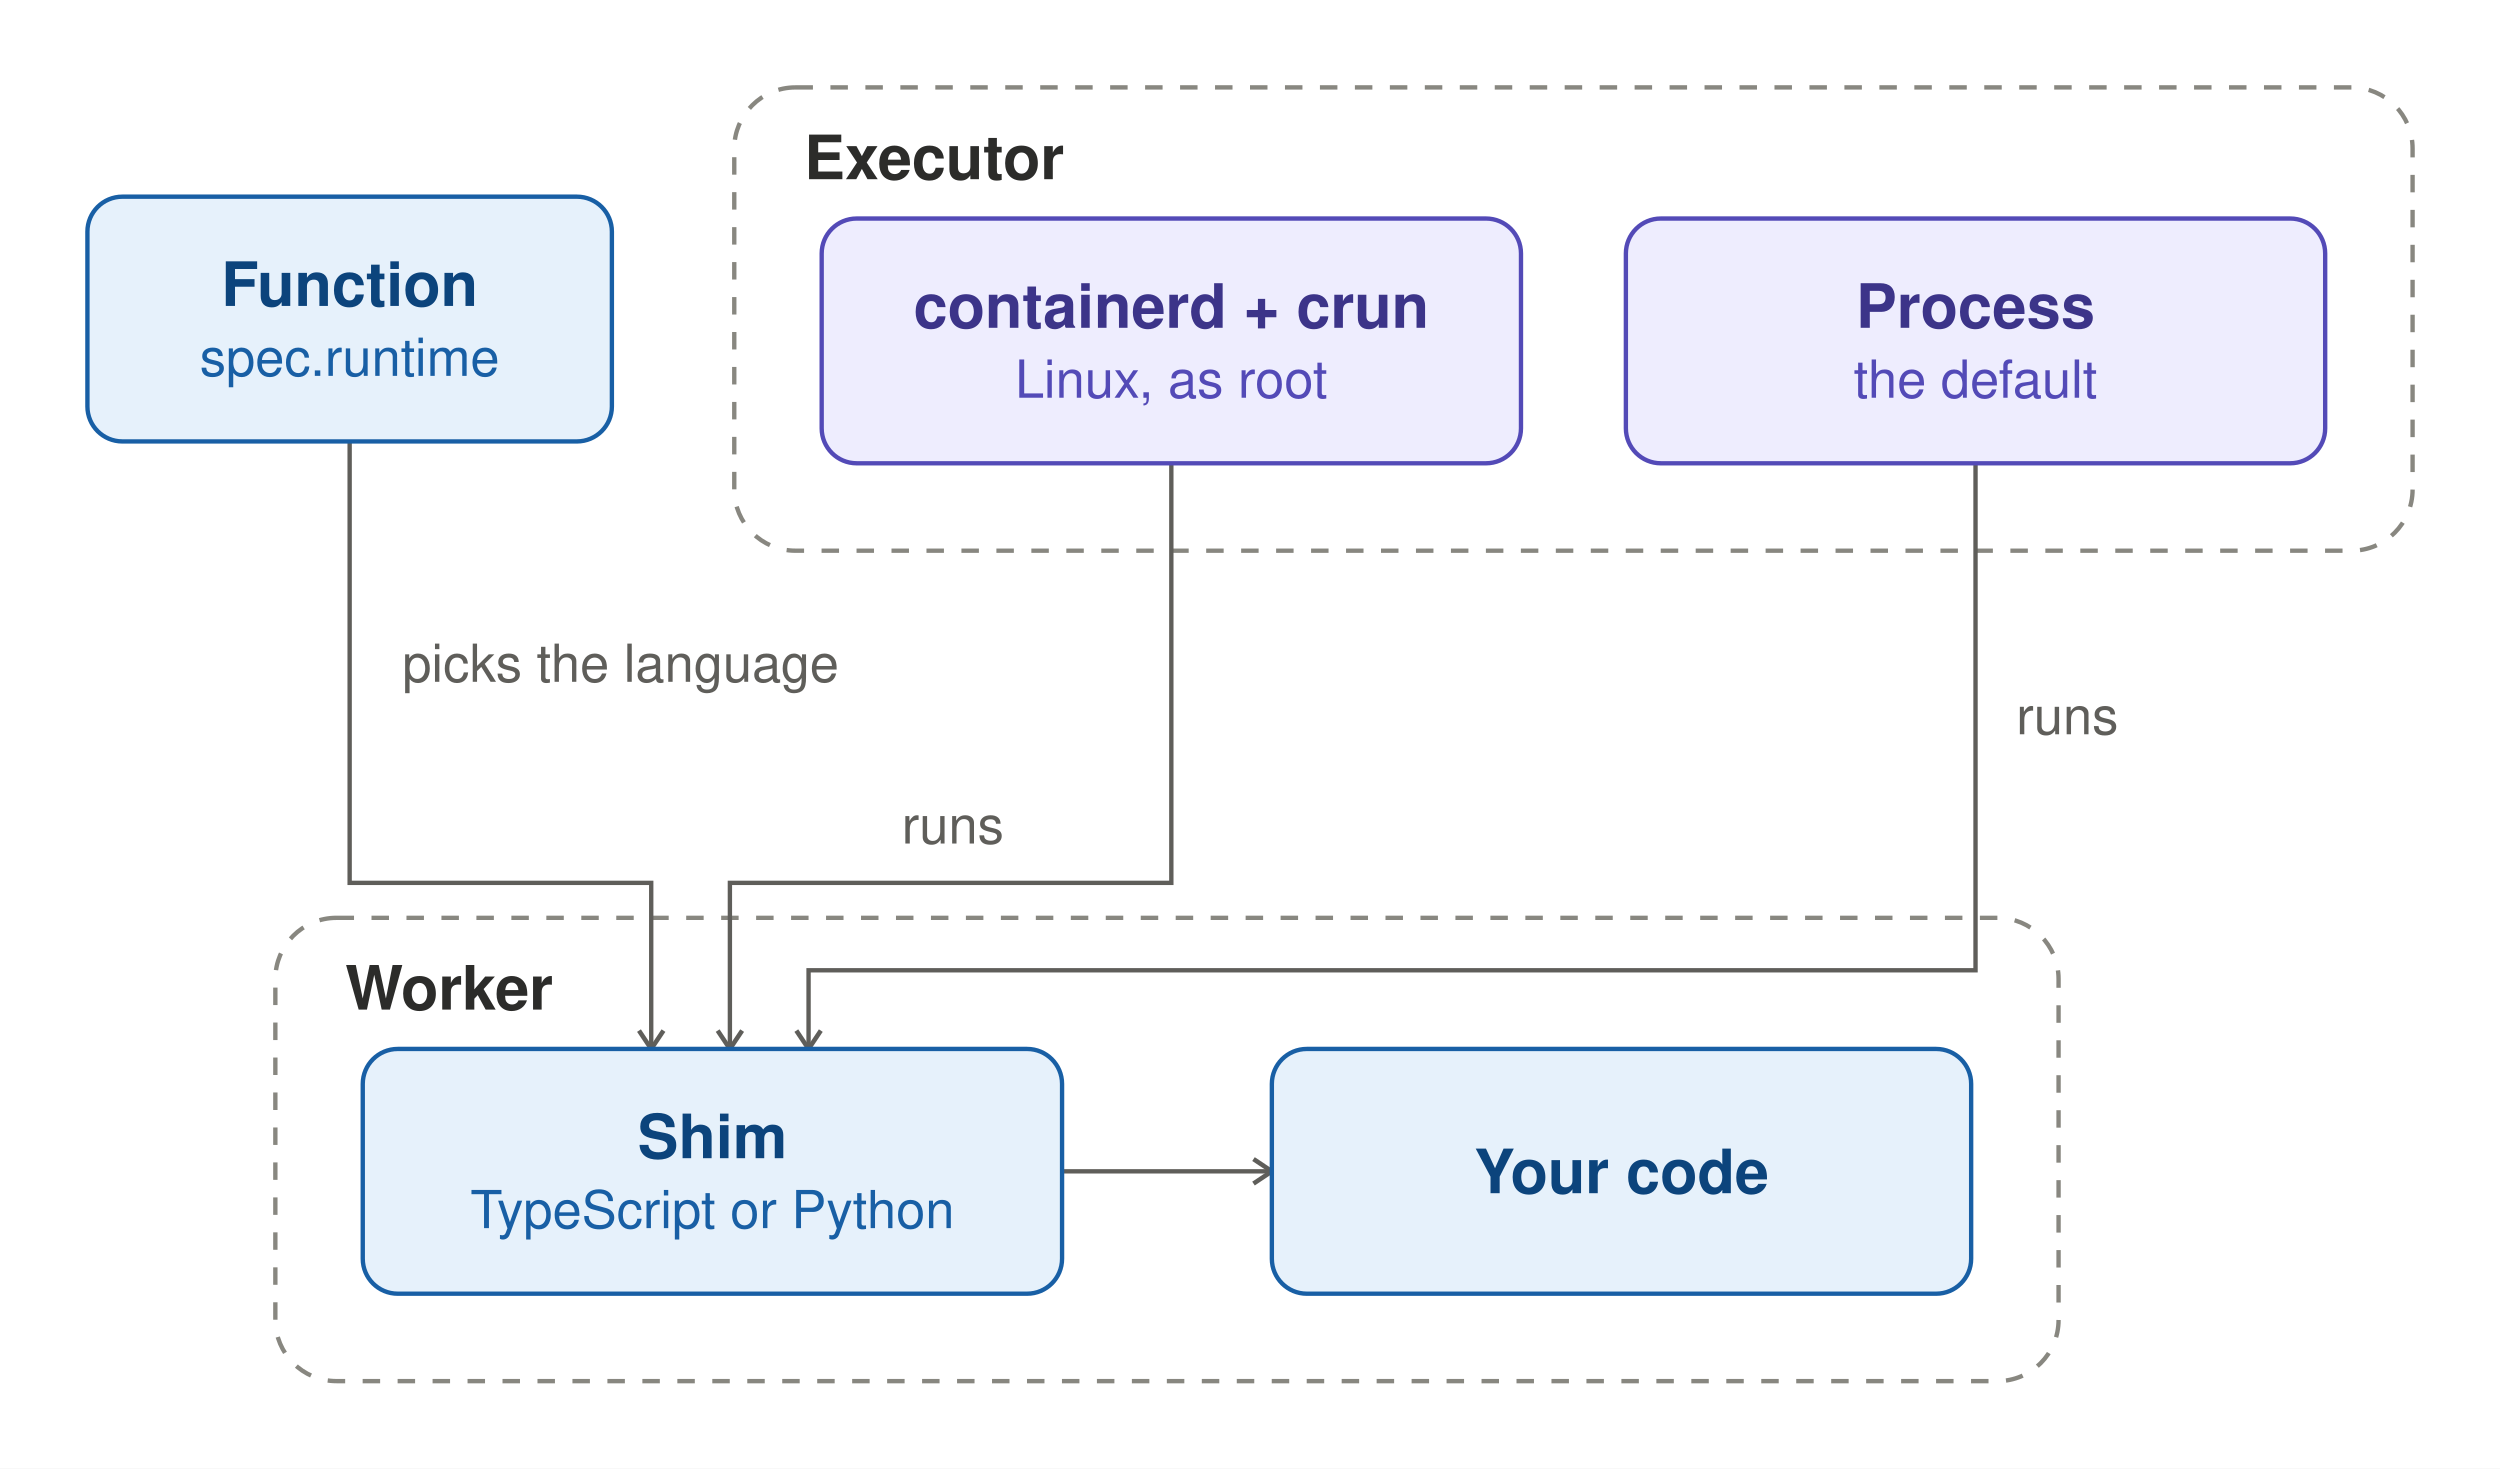
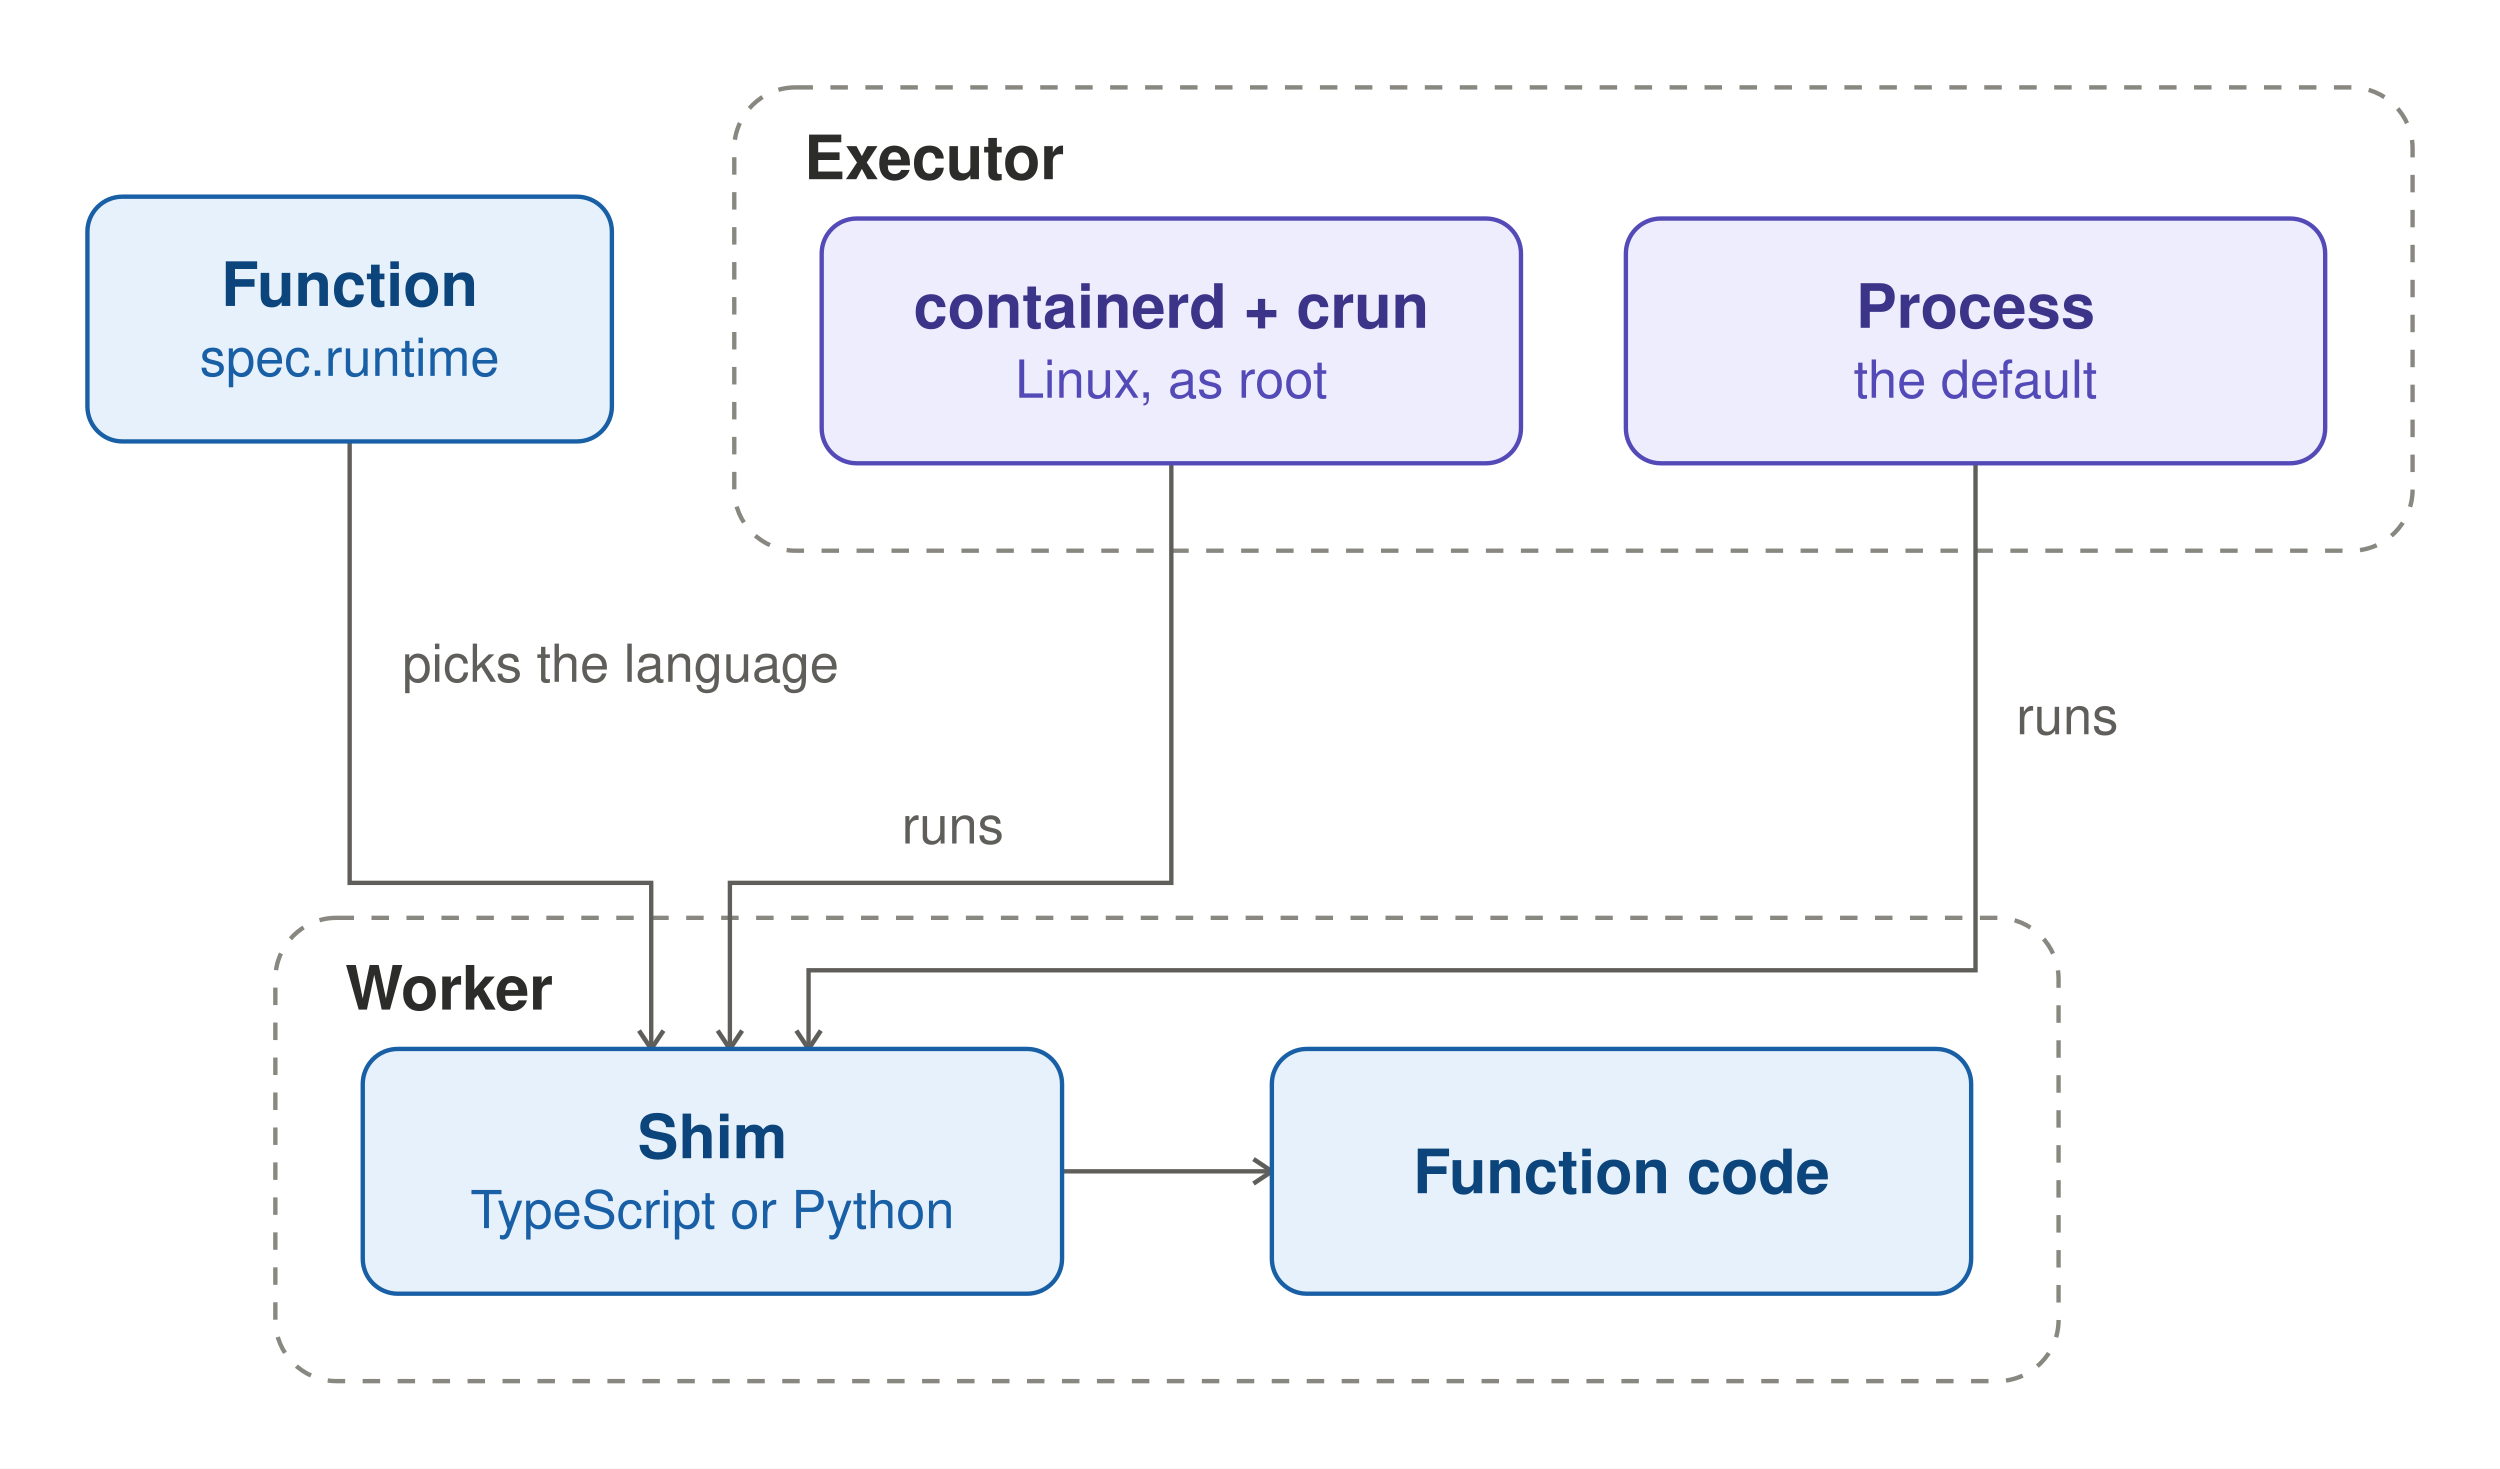
- <svg xmlns="http://www.w3.org/2000/svg" width="572" height="336" viewBox="0 0 572 336" font-family="Helvetica, Arial, sans-serif" text-anchor="middle" data-spec="title: funcd runtimes kind: flow  fn: Function | spec.runtime @blue  [Executor] purple right ctr: containerd + crun | Linux, as root proc: Process | the default [/]  [Worker] blue right shim: Shim | TypeScript or Python code: Your code [/]  fn &gt; shim: picks the language ctr &gt; shim: runs proc &gt; shim: runs shim &gt; code  " content="&lt;mxfile host=&quot;app.diagrams.net&quot;&gt;&lt;diagram id=&quot;diagram&quot; name=&quot;funcd runtimes&quot;&gt;&lt;mxGraphModel dx=&quot;800&quot; dy=&quot;600&quot; grid=&quot;1&quot; gridSize=&quot;10&quot; guides=&quot;1&quot; page=&quot;1&quot; pageWidth=&quot;572&quot; pageHeight=&quot;336&quot; math=&quot;0&quot; shadow=&quot;0&quot;&gt;&lt;root&gt;&lt;mxCell id=&quot;0&quot;/&gt;&lt;mxCell id=&quot;1&quot; parent=&quot;0&quot;/&gt;&lt;mxCell id=&quot;c1&quot; value=&quot;&amp;lt;b&amp;gt;Function&amp;lt;/b&amp;gt;&amp;lt;br&amp;gt;&amp;lt;font style=&amp;quot;font-size:12px&amp;quot; color=&amp;quot;#185FA5&amp;quot;&amp;gt;spec.runtime&amp;lt;/font&amp;gt;&quot; style=&quot;rounded=1;absoluteArcSize=1;arcSize=16;whiteSpace=wrap;html=1;fillColor=#E6F1FB;strokeColor=#185FA5;fontColor=#0C447C;fontSize=14;&quot; vertex=&quot;1&quot; parent=&quot;1&quot;&gt;&lt;mxGeometry x=&quot;20&quot; y=&quot;45&quot; width=&quot;120&quot; height=&quot;56&quot; as=&quot;geometry&quot;/&gt;&lt;/mxCell&gt;&lt;mxCell id=&quot;c2&quot; value=&quot;Executor&quot; style=&quot;rounded=1;absoluteArcSize=1;arcSize=28;dashed=1;fillColor=none;strokeColor=#888780;fontStyle=1;fontSize=14;fontColor=#2C2C2A;align=left;verticalAlign=top;spacingLeft=10;spacingTop=2;html=1;container=1;collapsible=0;&quot; vertex=&quot;1&quot; parent=&quot;1&quot;&gt;&lt;mxGeometry x=&quot;168&quot; y=&quot;20&quot; width=&quot;384.0&quot; height=&quot;106.0&quot; as=&quot;geometry&quot;/&gt;&lt;/mxCell&gt;&lt;mxCell id=&quot;c3&quot; value=&quot;&amp;lt;b&amp;gt;containerd + crun&amp;lt;/b&amp;gt;&amp;lt;br&amp;gt;&amp;lt;font style=&amp;quot;font-size:12px&amp;quot; color=&amp;quot;#534AB7&amp;quot;&amp;gt;Linux, as root&amp;lt;/font&amp;gt;&quot; style=&quot;rounded=1;absoluteArcSize=1;arcSize=16;whiteSpace=wrap;html=1;fillColor=#EEEDFE;strokeColor=#534AB7;fontColor=#3C3489;fontSize=14;&quot; vertex=&quot;1&quot; parent=&quot;c2&quot;&gt;&lt;mxGeometry x=&quot;20&quot; y=&quot;30&quot; width=&quot;160&quot; height=&quot;56&quot; as=&quot;geometry&quot;/&gt;&lt;/mxCell&gt;&lt;mxCell id=&quot;c4&quot; value=&quot;&amp;lt;b&amp;gt;Process&amp;lt;/b&amp;gt;&amp;lt;br&amp;gt;&amp;lt;font style=&amp;quot;font-size:12px&amp;quot; color=&amp;quot;#534AB7&amp;quot;&amp;gt;the default&amp;lt;/font&amp;gt;&quot; style=&quot;rounded=1;absoluteArcSize=1;arcSize=16;whiteSpace=wrap;html=1;fillColor=#EEEDFE;strokeColor=#534AB7;fontColor=#3C3489;fontSize=14;&quot; vertex=&quot;1&quot; parent=&quot;c2&quot;&gt;&lt;mxGeometry x=&quot;204&quot; y=&quot;30&quot; width=&quot;160&quot; height=&quot;56&quot; as=&quot;geometry&quot;/&gt;&lt;/mxCell&gt;&lt;mxCell id=&quot;c5&quot; value=&quot;Worker&quot; style=&quot;rounded=1;absoluteArcSize=1;arcSize=28;dashed=1;fillColor=none;strokeColor=#888780;fontStyle=1;fontSize=14;fontColor=#2C2C2A;align=left;verticalAlign=top;spacingLeft=10;spacingTop=2;html=1;container=1;collapsible=0;&quot; vertex=&quot;1&quot; parent=&quot;1&quot;&gt;&lt;mxGeometry x=&quot;63&quot; y=&quot;210&quot; width=&quot;408.0&quot; height=&quot;106.0&quot; as=&quot;geometry&quot;/&gt;&lt;/mxCell&gt;&lt;mxCell id=&quot;c6&quot; value=&quot;&amp;lt;b&amp;gt;Shim&amp;lt;/b&amp;gt;&amp;lt;br&amp;gt;&amp;lt;font style=&amp;quot;font-size:12px&amp;quot; color=&amp;quot;#185FA5&amp;quot;&amp;gt;TypeScript or Python&amp;lt;/font&amp;gt;&quot; style=&quot;rounded=1;absoluteArcSize=1;arcSize=16;whiteSpace=wrap;html=1;fillColor=#E6F1FB;strokeColor=#185FA5;fontColor=#0C447C;fontSize=14;&quot; vertex=&quot;1&quot; parent=&quot;c5&quot;&gt;&lt;mxGeometry x=&quot;20&quot; y=&quot;30&quot; width=&quot;160&quot; height=&quot;56&quot; as=&quot;geometry&quot;/&gt;&lt;/mxCell&gt;&lt;mxCell id=&quot;c7&quot; value=&quot;&amp;lt;b&amp;gt;Your code&amp;lt;/b&amp;gt;&quot; style=&quot;rounded=1;absoluteArcSize=1;arcSize=16;whiteSpace=wrap;html=1;fillColor=#E6F1FB;strokeColor=#185FA5;fontColor=#0C447C;fontSize=14;&quot; vertex=&quot;1&quot; parent=&quot;c5&quot;&gt;&lt;mxGeometry x=&quot;228&quot; y=&quot;30&quot; width=&quot;160&quot; height=&quot;56&quot; as=&quot;geometry&quot;/&gt;&lt;/mxCell&gt;&lt;mxCell id=&quot;e1&quot; value=&quot;picks the language&quot; style=&quot;edgeStyle=orthogonalEdgeStyle;rounded=0;html=1;jettySize=auto;strokeColor=#5F5E5A;fontColor=#5F5E5A;fontSize=12;labelBackgroundColor=#FFFFFF;endSize=7;endArrow=open;endFill=0;exitX=0.5;exitY=1;exitDx=0;exitDy=0;exitPerimeter=0;entryX=0.412;entryY=0;entryDx=0;entryDy=0;entryPerimeter=0;&quot; edge=&quot;1&quot; parent=&quot;1&quot; source=&quot;c1&quot; target=&quot;c6&quot;&gt;&lt;mxGeometry x=&quot;0.568&quot; relative=&quot;1&quot; as=&quot;geometry&quot;&gt;&lt;Array as=&quot;points&quot;&gt;&lt;mxPoint x=&quot;80&quot; y=&quot;202&quot;/&gt;&lt;mxPoint x=&quot;149&quot; y=&quot;202&quot;/&gt;&lt;/Array&gt;&lt;mxPoint x=&quot;-0&quot; y=&quot;-50&quot; as=&quot;offset&quot;/&gt;&lt;/mxGeometry&gt;&lt;/mxCell&gt;&lt;mxCell id=&quot;e2&quot; value=&quot;runs&quot; style=&quot;edgeStyle=orthogonalEdgeStyle;rounded=0;html=1;jettySize=auto;strokeColor=#5F5E5A;fontColor=#5F5E5A;fontSize=12;labelBackgroundColor=#FFFFFF;endSize=7;endArrow=open;endFill=0;exitX=0.5;exitY=1;exitDx=0;exitDy=0;exitPerimeter=0;entryX=0.525;entryY=0;entryDx=0;entryDy=0;entryPerimeter=0;&quot; edge=&quot;1&quot; parent=&quot;1&quot; source=&quot;c3&quot; target=&quot;c6&quot;&gt;&lt;mxGeometry x=&quot;0.247&quot; relative=&quot;1&quot; as=&quot;geometry&quot;&gt;&lt;Array as=&quot;points&quot;&gt;&lt;mxPoint x=&quot;268&quot; y=&quot;202&quot;/&gt;&lt;mxPoint x=&quot;167&quot; y=&quot;202&quot;/&gt;&lt;/Array&gt;&lt;mxPoint x=&quot;0&quot; y=&quot;-13&quot; as=&quot;offset&quot;/&gt;&lt;/mxGeometry&gt;&lt;/mxCell&gt;&lt;mxCell id=&quot;e3&quot; value=&quot;runs&quot; style=&quot;edgeStyle=orthogonalEdgeStyle;rounded=0;html=1;jettySize=auto;strokeColor=#5F5E5A;fontColor=#5F5E5A;fontSize=12;labelBackgroundColor=#FFFFFF;endSize=7;endArrow=open;endFill=0;exitX=0.5;exitY=1;exitDx=0;exitDy=0;exitPerimeter=0;entryX=0.637;entryY=0;entryDx=0;entryDy=0;entryPerimeter=0;&quot; edge=&quot;1&quot; parent=&quot;1&quot; source=&quot;c4&quot; target=&quot;c6&quot;&gt;&lt;mxGeometry x=&quot;-0.711&quot; relative=&quot;1&quot; as=&quot;geometry&quot;&gt;&lt;Array as=&quot;points&quot;&gt;&lt;mxPoint x=&quot;452&quot; y=&quot;222&quot;/&gt;&lt;mxPoint x=&quot;185&quot; y=&quot;222&quot;/&gt;&lt;/Array&gt;&lt;mxPoint x=&quot;21&quot; y=&quot;0&quot; as=&quot;offset&quot;/&gt;&lt;/mxGeometry&gt;&lt;/mxCell&gt;&lt;mxCell id=&quot;e4&quot; value=&quot;&quot; style=&quot;edgeStyle=orthogonalEdgeStyle;rounded=0;html=1;jettySize=auto;strokeColor=#5F5E5A;fontColor=#5F5E5A;fontSize=12;labelBackgroundColor=#FFFFFF;endSize=7;endArrow=open;endFill=0;exitX=1;exitY=0.5;exitDx=0;exitDy=0;exitPerimeter=0;entryX=0;entryY=0.5;entryDx=0;entryDy=0;entryPerimeter=0;&quot; edge=&quot;1&quot; parent=&quot;1&quot; source=&quot;c6&quot; target=&quot;c7&quot;&gt;&lt;mxGeometry relative=&quot;1&quot; as=&quot;geometry&quot;&gt;&lt;/mxGeometry&gt;&lt;/mxCell&gt;&lt;/root&gt;&lt;/mxGraphModel&gt;&lt;/diagram&gt;&lt;/mxfile&gt;">
+ <svg xmlns="http://www.w3.org/2000/svg" width="572" height="336" viewBox="0 0 572 336" font-family="Helvetica, Arial, sans-serif" text-anchor="middle" data-spec="title: funcd runtimes kind: flow  fn: Function | spec.runtime @blue  [Executor] purple right ctr: containerd + crun | Linux, as root proc: Process | the default [/]  [Worker] blue right shim: Shim | TypeScript or Python code: Function code [/]  fn &gt; shim: picks the language ctr &gt; shim: runs proc &gt; shim: runs shim &gt; code   " content="&lt;mxfile host=&quot;app.diagrams.net&quot;&gt;&lt;diagram id=&quot;diagram&quot; name=&quot;funcd runtimes&quot;&gt;&lt;mxGraphModel dx=&quot;800&quot; dy=&quot;600&quot; grid=&quot;1&quot; gridSize=&quot;10&quot; guides=&quot;1&quot; page=&quot;1&quot; pageWidth=&quot;572&quot; pageHeight=&quot;336&quot; math=&quot;0&quot; shadow=&quot;0&quot;&gt;&lt;root&gt;&lt;mxCell id=&quot;0&quot;/&gt;&lt;mxCell id=&quot;1&quot; parent=&quot;0&quot;/&gt;&lt;mxCell id=&quot;c1&quot; value=&quot;&amp;lt;b&amp;gt;Function&amp;lt;/b&amp;gt;&amp;lt;br&amp;gt;&amp;lt;font style=&amp;quot;font-size:12px&amp;quot; color=&amp;quot;#185FA5&amp;quot;&amp;gt;spec.runtime&amp;lt;/font&amp;gt;&quot; style=&quot;rounded=1;absoluteArcSize=1;arcSize=16;whiteSpace=wrap;html=1;fillColor=#E6F1FB;strokeColor=#185FA5;fontColor=#0C447C;fontSize=14;&quot; vertex=&quot;1&quot; parent=&quot;1&quot;&gt;&lt;mxGeometry x=&quot;20&quot; y=&quot;45&quot; width=&quot;120&quot; height=&quot;56&quot; as=&quot;geometry&quot;/&gt;&lt;/mxCell&gt;&lt;mxCell id=&quot;c2&quot; value=&quot;Executor&quot; style=&quot;rounded=1;absoluteArcSize=1;arcSize=28;dashed=1;fillColor=none;strokeColor=#888780;fontStyle=1;fontSize=14;fontColor=#2C2C2A;align=left;verticalAlign=top;spacingLeft=10;spacingTop=2;html=1;container=1;collapsible=0;&quot; vertex=&quot;1&quot; parent=&quot;1&quot;&gt;&lt;mxGeometry x=&quot;168&quot; y=&quot;20&quot; width=&quot;384.0&quot; height=&quot;106.0&quot; as=&quot;geometry&quot;/&gt;&lt;/mxCell&gt;&lt;mxCell id=&quot;c3&quot; value=&quot;&amp;lt;b&amp;gt;containerd + crun&amp;lt;/b&amp;gt;&amp;lt;br&amp;gt;&amp;lt;font style=&amp;quot;font-size:12px&amp;quot; color=&amp;quot;#534AB7&amp;quot;&amp;gt;Linux, as root&amp;lt;/font&amp;gt;&quot; style=&quot;rounded=1;absoluteArcSize=1;arcSize=16;whiteSpace=wrap;html=1;fillColor=#EEEDFE;strokeColor=#534AB7;fontColor=#3C3489;fontSize=14;&quot; vertex=&quot;1&quot; parent=&quot;c2&quot;&gt;&lt;mxGeometry x=&quot;20&quot; y=&quot;30&quot; width=&quot;160&quot; height=&quot;56&quot; as=&quot;geometry&quot;/&gt;&lt;/mxCell&gt;&lt;mxCell id=&quot;c4&quot; value=&quot;&amp;lt;b&amp;gt;Process&amp;lt;/b&amp;gt;&amp;lt;br&amp;gt;&amp;lt;font style=&amp;quot;font-size:12px&amp;quot; color=&amp;quot;#534AB7&amp;quot;&amp;gt;the default&amp;lt;/font&amp;gt;&quot; style=&quot;rounded=1;absoluteArcSize=1;arcSize=16;whiteSpace=wrap;html=1;fillColor=#EEEDFE;strokeColor=#534AB7;fontColor=#3C3489;fontSize=14;&quot; vertex=&quot;1&quot; parent=&quot;c2&quot;&gt;&lt;mxGeometry x=&quot;204&quot; y=&quot;30&quot; width=&quot;160&quot; height=&quot;56&quot; as=&quot;geometry&quot;/&gt;&lt;/mxCell&gt;&lt;mxCell id=&quot;c5&quot; value=&quot;Worker&quot; style=&quot;rounded=1;absoluteArcSize=1;arcSize=28;dashed=1;fillColor=none;strokeColor=#888780;fontStyle=1;fontSize=14;fontColor=#2C2C2A;align=left;verticalAlign=top;spacingLeft=10;spacingTop=2;html=1;container=1;collapsible=0;&quot; vertex=&quot;1&quot; parent=&quot;1&quot;&gt;&lt;mxGeometry x=&quot;63&quot; y=&quot;210&quot; width=&quot;408.0&quot; height=&quot;106.0&quot; as=&quot;geometry&quot;/&gt;&lt;/mxCell&gt;&lt;mxCell id=&quot;c6&quot; value=&quot;&amp;lt;b&amp;gt;Shim&amp;lt;/b&amp;gt;&amp;lt;br&amp;gt;&amp;lt;font style=&amp;quot;font-size:12px&amp;quot; color=&amp;quot;#185FA5&amp;quot;&amp;gt;TypeScript or Python&amp;lt;/font&amp;gt;&quot; style=&quot;rounded=1;absoluteArcSize=1;arcSize=16;whiteSpace=wrap;html=1;fillColor=#E6F1FB;strokeColor=#185FA5;fontColor=#0C447C;fontSize=14;&quot; vertex=&quot;1&quot; parent=&quot;c5&quot;&gt;&lt;mxGeometry x=&quot;20&quot; y=&quot;30&quot; width=&quot;160&quot; height=&quot;56&quot; as=&quot;geometry&quot;/&gt;&lt;/mxCell&gt;&lt;mxCell id=&quot;c7&quot; value=&quot;&amp;lt;b&amp;gt;Function code&amp;lt;/b&amp;gt;&quot; style=&quot;rounded=1;absoluteArcSize=1;arcSize=16;whiteSpace=wrap;html=1;fillColor=#E6F1FB;strokeColor=#185FA5;fontColor=#0C447C;fontSize=14;&quot; vertex=&quot;1&quot; parent=&quot;c5&quot;&gt;&lt;mxGeometry x=&quot;228&quot; y=&quot;30&quot; width=&quot;160&quot; height=&quot;56&quot; as=&quot;geometry&quot;/&gt;&lt;/mxCell&gt;&lt;mxCell id=&quot;e1&quot; value=&quot;picks the language&quot; style=&quot;edgeStyle=orthogonalEdgeStyle;rounded=0;html=1;jettySize=auto;strokeColor=#5F5E5A;fontColor=#5F5E5A;fontSize=12;labelBackgroundColor=#FFFFFF;endSize=7;endArrow=open;endFill=0;exitX=0.5;exitY=1;exitDx=0;exitDy=0;exitPerimeter=0;entryX=0.412;entryY=0;entryDx=0;entryDy=0;entryPerimeter=0;&quot; edge=&quot;1&quot; parent=&quot;1&quot; source=&quot;c1&quot; target=&quot;c6&quot;&gt;&lt;mxGeometry x=&quot;0.568&quot; relative=&quot;1&quot; as=&quot;geometry&quot;&gt;&lt;Array as=&quot;points&quot;&gt;&lt;mxPoint x=&quot;80&quot; y=&quot;202&quot;/&gt;&lt;mxPoint x=&quot;149&quot; y=&quot;202&quot;/&gt;&lt;/Array&gt;&lt;mxPoint x=&quot;-0&quot; y=&quot;-50&quot; as=&quot;offset&quot;/&gt;&lt;/mxGeometry&gt;&lt;/mxCell&gt;&lt;mxCell id=&quot;e2&quot; value=&quot;runs&quot; style=&quot;edgeStyle=orthogonalEdgeStyle;rounded=0;html=1;jettySize=auto;strokeColor=#5F5E5A;fontColor=#5F5E5A;fontSize=12;labelBackgroundColor=#FFFFFF;endSize=7;endArrow=open;endFill=0;exitX=0.5;exitY=1;exitDx=0;exitDy=0;exitPerimeter=0;entryX=0.525;entryY=0;entryDx=0;entryDy=0;entryPerimeter=0;&quot; edge=&quot;1&quot; parent=&quot;1&quot; source=&quot;c3&quot; target=&quot;c6&quot;&gt;&lt;mxGeometry x=&quot;0.247&quot; relative=&quot;1&quot; as=&quot;geometry&quot;&gt;&lt;Array as=&quot;points&quot;&gt;&lt;mxPoint x=&quot;268&quot; y=&quot;202&quot;/&gt;&lt;mxPoint x=&quot;167&quot; y=&quot;202&quot;/&gt;&lt;/Array&gt;&lt;mxPoint x=&quot;0&quot; y=&quot;-13&quot; as=&quot;offset&quot;/&gt;&lt;/mxGeometry&gt;&lt;/mxCell&gt;&lt;mxCell id=&quot;e3&quot; value=&quot;runs&quot; style=&quot;edgeStyle=orthogonalEdgeStyle;rounded=0;html=1;jettySize=auto;strokeColor=#5F5E5A;fontColor=#5F5E5A;fontSize=12;labelBackgroundColor=#FFFFFF;endSize=7;endArrow=open;endFill=0;exitX=0.5;exitY=1;exitDx=0;exitDy=0;exitPerimeter=0;entryX=0.637;entryY=0;entryDx=0;entryDy=0;entryPerimeter=0;&quot; edge=&quot;1&quot; parent=&quot;1&quot; source=&quot;c4&quot; target=&quot;c6&quot;&gt;&lt;mxGeometry x=&quot;-0.711&quot; relative=&quot;1&quot; as=&quot;geometry&quot;&gt;&lt;Array as=&quot;points&quot;&gt;&lt;mxPoint x=&quot;452&quot; y=&quot;222&quot;/&gt;&lt;mxPoint x=&quot;185&quot; y=&quot;222&quot;/&gt;&lt;/Array&gt;&lt;mxPoint x=&quot;21&quot; y=&quot;0&quot; as=&quot;offset&quot;/&gt;&lt;/mxGeometry&gt;&lt;/mxCell&gt;&lt;mxCell id=&quot;e4&quot; value=&quot;&quot; style=&quot;edgeStyle=orthogonalEdgeStyle;rounded=0;html=1;jettySize=auto;strokeColor=#5F5E5A;fontColor=#5F5E5A;fontSize=12;labelBackgroundColor=#FFFFFF;endSize=7;endArrow=open;endFill=0;exitX=1;exitY=0.5;exitDx=0;exitDy=0;exitPerimeter=0;entryX=0;entryY=0.5;entryDx=0;entryDy=0;entryPerimeter=0;&quot; edge=&quot;1&quot; parent=&quot;1&quot; source=&quot;c6&quot; target=&quot;c7&quot;&gt;&lt;mxGeometry relative=&quot;1&quot; as=&quot;geometry&quot;&gt;&lt;/mxGeometry&gt;&lt;/mxCell&gt;&lt;/root&gt;&lt;/mxGraphModel&gt;&lt;/diagram&gt;&lt;/mxfile&gt;">
  <rect width="572" height="336" fill="#FFFFFF" />
  <defs>
    <marker id="a" viewBox="0 0 10 10" refX="8" refY="5" markerWidth="7" markerHeight="7" orient="auto-start-reverse">
      <path d="M2 1L8 5L2 9" fill="none" stroke="#5F5E5A" stroke-width="1.5" />
    </marker>
  </defs>
  <rect x="168" y="20" width="384.0" height="106.0" rx="14" fill="none" stroke="#888780" stroke-dasharray="4 4" />
  <text x="184" y="41" text-anchor="start" font-size="14" font-weight="600" fill="#2C2C2A">Executor</text>
  <rect x="63" y="210" width="408.0" height="106.0" rx="14" fill="none" stroke="#888780" stroke-dasharray="4 4" />
  <text x="79" y="231" text-anchor="start" font-size="14" font-weight="600" fill="#2C2C2A">Worker</text>
  <path d="M80 101V202H149V240" fill="none" stroke="#5F5E5A" marker-end="url(#a)" />
  <text x="142" y="156" font-size="12" fill="#5F5E5A">picks the language</text>
  <path d="M268 106V202H167V240" fill="none" stroke="#5F5E5A" marker-end="url(#a)" />
  <text x="218" y="193" font-size="12" fill="#5F5E5A">runs</text>
  <path d="M452 106V222H185V240" fill="none" stroke="#5F5E5A" marker-end="url(#a)" />
  <text x="473" y="168" font-size="12" fill="#5F5E5A">runs</text>
  <path d="M243 268H291" fill="none" stroke="#5F5E5A" marker-end="url(#a)" />
  <rect x="20" y="45" width="120" height="56" rx="8" fill="#E6F1FB" stroke="#185FA5" />
  <text x="80" y="70" font-size="14" font-weight="600" fill="#0C447C">Function</text>
  <text x="80" y="86" font-size="12" fill="#185FA5">spec.runtime</text>
  <rect x="188" y="50" width="160" height="56" rx="8" fill="#EEEDFE" stroke="#534AB7" />
  <text x="268" y="75" font-size="14" font-weight="600" fill="#3C3489">containerd + crun</text>
  <text x="268" y="91" font-size="12" fill="#534AB7">Linux, as root</text>
  <rect x="372" y="50" width="160" height="56" rx="8" fill="#EEEDFE" stroke="#534AB7" />
  <text x="452" y="75" font-size="14" font-weight="600" fill="#3C3489">Process</text>
  <text x="452" y="91" font-size="12" fill="#534AB7">the default</text>
  <rect x="83" y="240" width="160" height="56" rx="8" fill="#E6F1FB" stroke="#185FA5" />
  <text x="163" y="265" font-size="14" font-weight="600" fill="#0C447C">Shim</text>
  <text x="163" y="281" font-size="12" fill="#185FA5">TypeScript or Python</text>
  <rect x="291" y="240" width="160" height="56" rx="8" fill="#E6F1FB" stroke="#185FA5" />
-   <text x="371" y="273" font-size="14" font-weight="600" fill="#0C447C">Your code</text>
+   <text x="371" y="273" font-size="14" font-weight="600" fill="#0C447C">Function code</text>
</svg>
